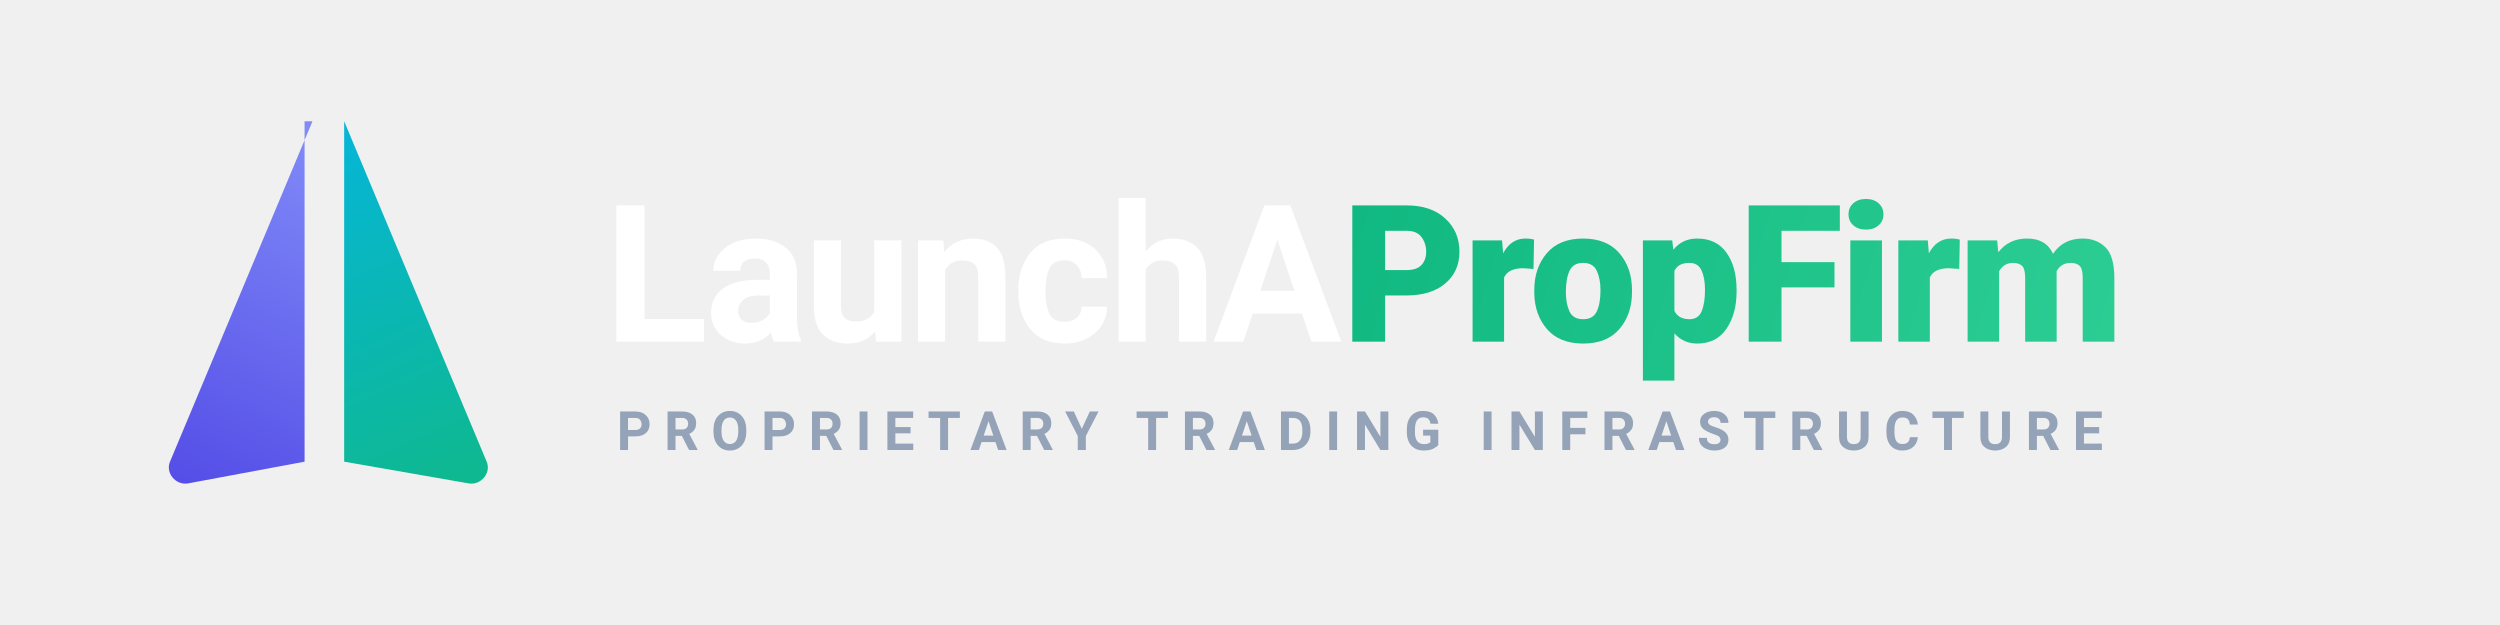
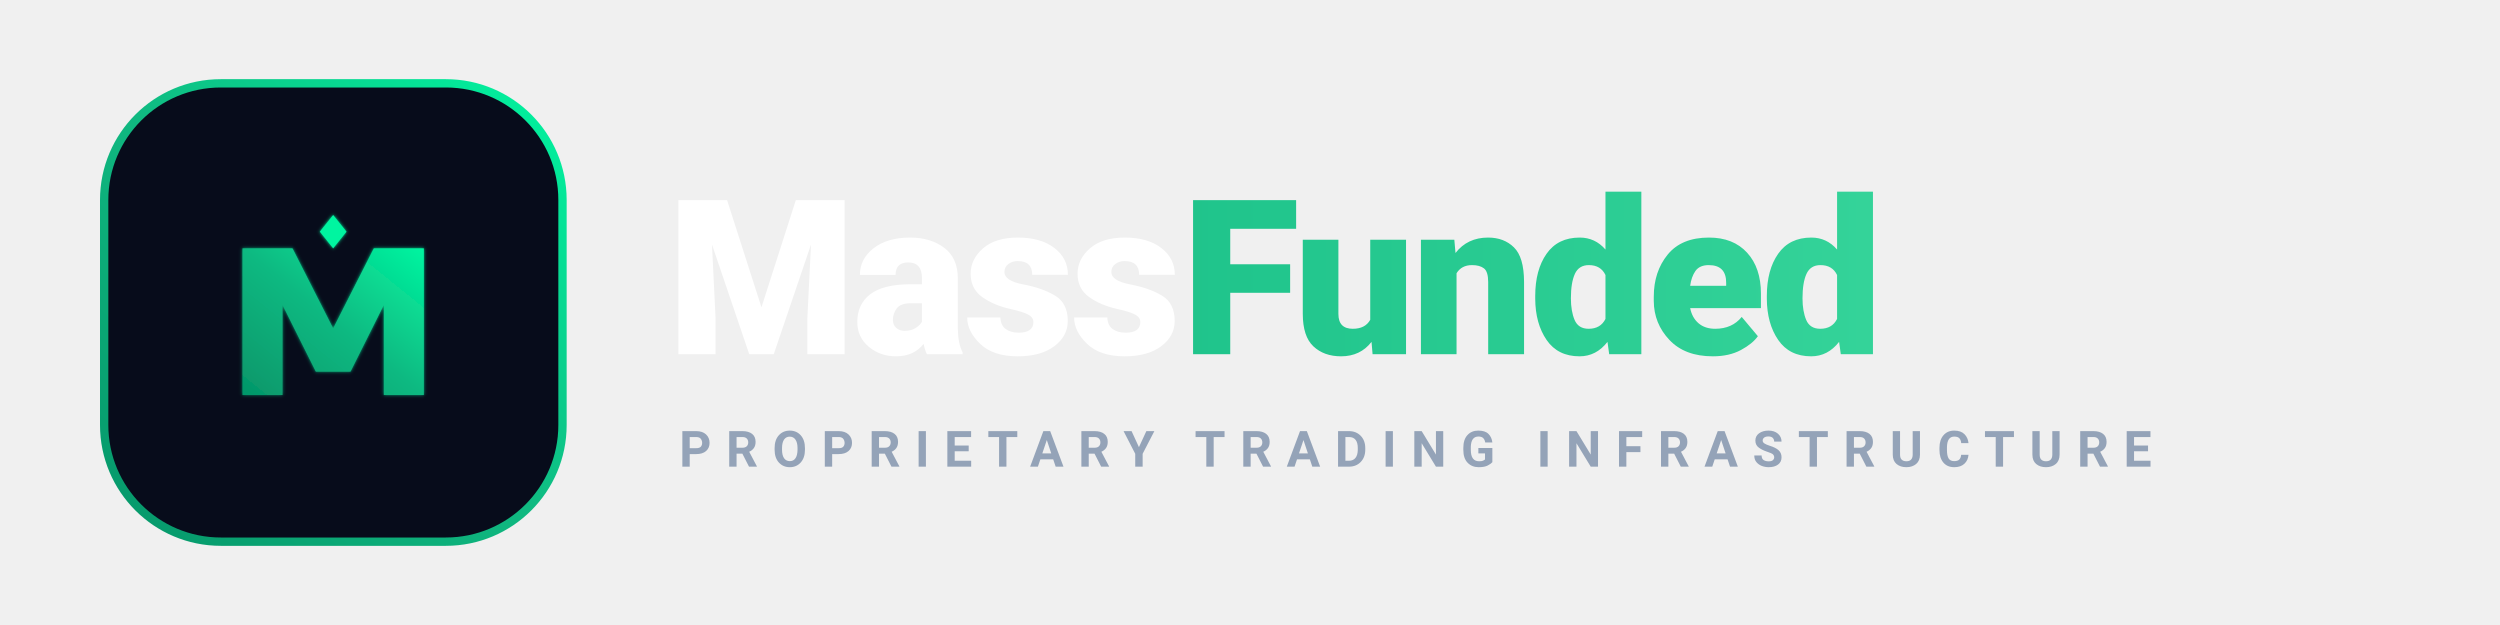
<svg xmlns="http://www.w3.org/2000/svg" width="600" height="150" viewBox="0 0 600 150" fill="none">
  <defs>
-     <linearGradient id="leftGradB" x1="20" y1="120" x2="65" y2="20" gradientUnits="userSpaceOnUse">
-       <stop offset="0%" stop-color="#4F46E5" />
-       <stop offset="100%" stop-color="#818CF8" />
+     <linearGradient id="emeraldGrad" x1="0%" y1="100%" x2="100%" y2="0%">
+       <stop offset="0%" stop-color="#059669" />
+       <stop offset="50%" stop-color="#10B981" />
+       <stop offset="100%" stop-color="#00F5A0" />
    </linearGradient>
-     <linearGradient id="rightGradB" x1="75" y1="20" x2="120" y2="120" gradientUnits="userSpaceOnUse">
-       <stop offset="0%" stop-color="#06B6D4" />
-       <stop offset="100%" stop-color="#10B981" />
-     </linearGradient>
-     <linearGradient id="textGradB" x1="330" y1="30" x2="560" y2="100" gradientUnits="userSpaceOnUse">
+     <linearGradient id="textGrad" x1="0%" y1="0%" x2="100%" y2="0%">
      <stop offset="0%" stop-color="#10B981" />
      <stop offset="100%" stop-color="#34D399" />
    </linearGradient>
+     <filter id="glow" x="-20%" y="-20%" width="140%" height="140%">
+       <feGaussianBlur stdDeviation="3" result="blur" />
+       <feComposite in="SourceGraphic" in2="blur" operator="over" />
+     </filter>
  </defs>
-   <g transform="translate(18, 12) scale(0.95)">
-     <path d="M60 18L24 104C22.8 106.8 25.4 110 28.5 109.5L58 104V18Z" fill="url(#leftGradB)" />
-     <path d="M68 18V104L99.5 109.5C102.6 110 105.2 106.8 104 104L68 18Z" fill="url(#rightGradB)" />
+   <g transform="translate(25, 20)">
+     <rect width="110" height="110" rx="28" fill="#070C1B" stroke="url(#emeraldGrad)" stroke-width="2" />
+     <g transform="translate(14, 14) scale(0.16)" filter="url(#glow)">
+       <path d="M 120 380 L 120 160 L 195 160 L 256 280 L 317 160 L 392 160 L 392 380 L 332 380 L 332 245 L 282 345 L 230 345 L 180 245 L 180 380 Z" fill="url(#emeraldGrad)" />
+       <polygon points="256,110 276,135 256,160 236,135" fill="#00F5A0" />
+     </g>
  </g>
-   <text x="145" y="82" font-family="system-ui, -apple-system, BlinkMacSystemFont, 'Segoe UI', Roboto, sans-serif" font-size="46" font-weight="700" fill="#FFFFFF" letter-spacing="-0.8">
-     LaunchA<tspan fill="url(#textGradB)" font-weight="800">PropFirm</tspan>
+   <text x="160" y="85" font-family="system-ui, -apple-system, BlinkMacSystemFont, 'Segoe UI', Roboto, sans-serif" font-size="52" font-weight="800" fill="#FFFFFF" letter-spacing="-1">
+     Mass<tspan fill="url(#textGrad)">Funded</tspan>
  </text>
-   <text x="148" y="108" font-family="system-ui, -apple-system, BlinkMacSystemFont, 'Segoe UI', Roboto, sans-serif" font-size="13" font-weight="600" fill="#94A3B8" letter-spacing="3" text-transform="uppercase">
+   <text x="163" y="112" font-family="system-ui, -apple-system, BlinkMacSystemFont, 'Segoe UI', Roboto, sans-serif" font-size="12" font-weight="600" fill="#94A3B8" letter-spacing="3.5" text-transform="uppercase">
    PROPRIETARY TRADING INFRASTRUCTURE
  </text>
</svg>
